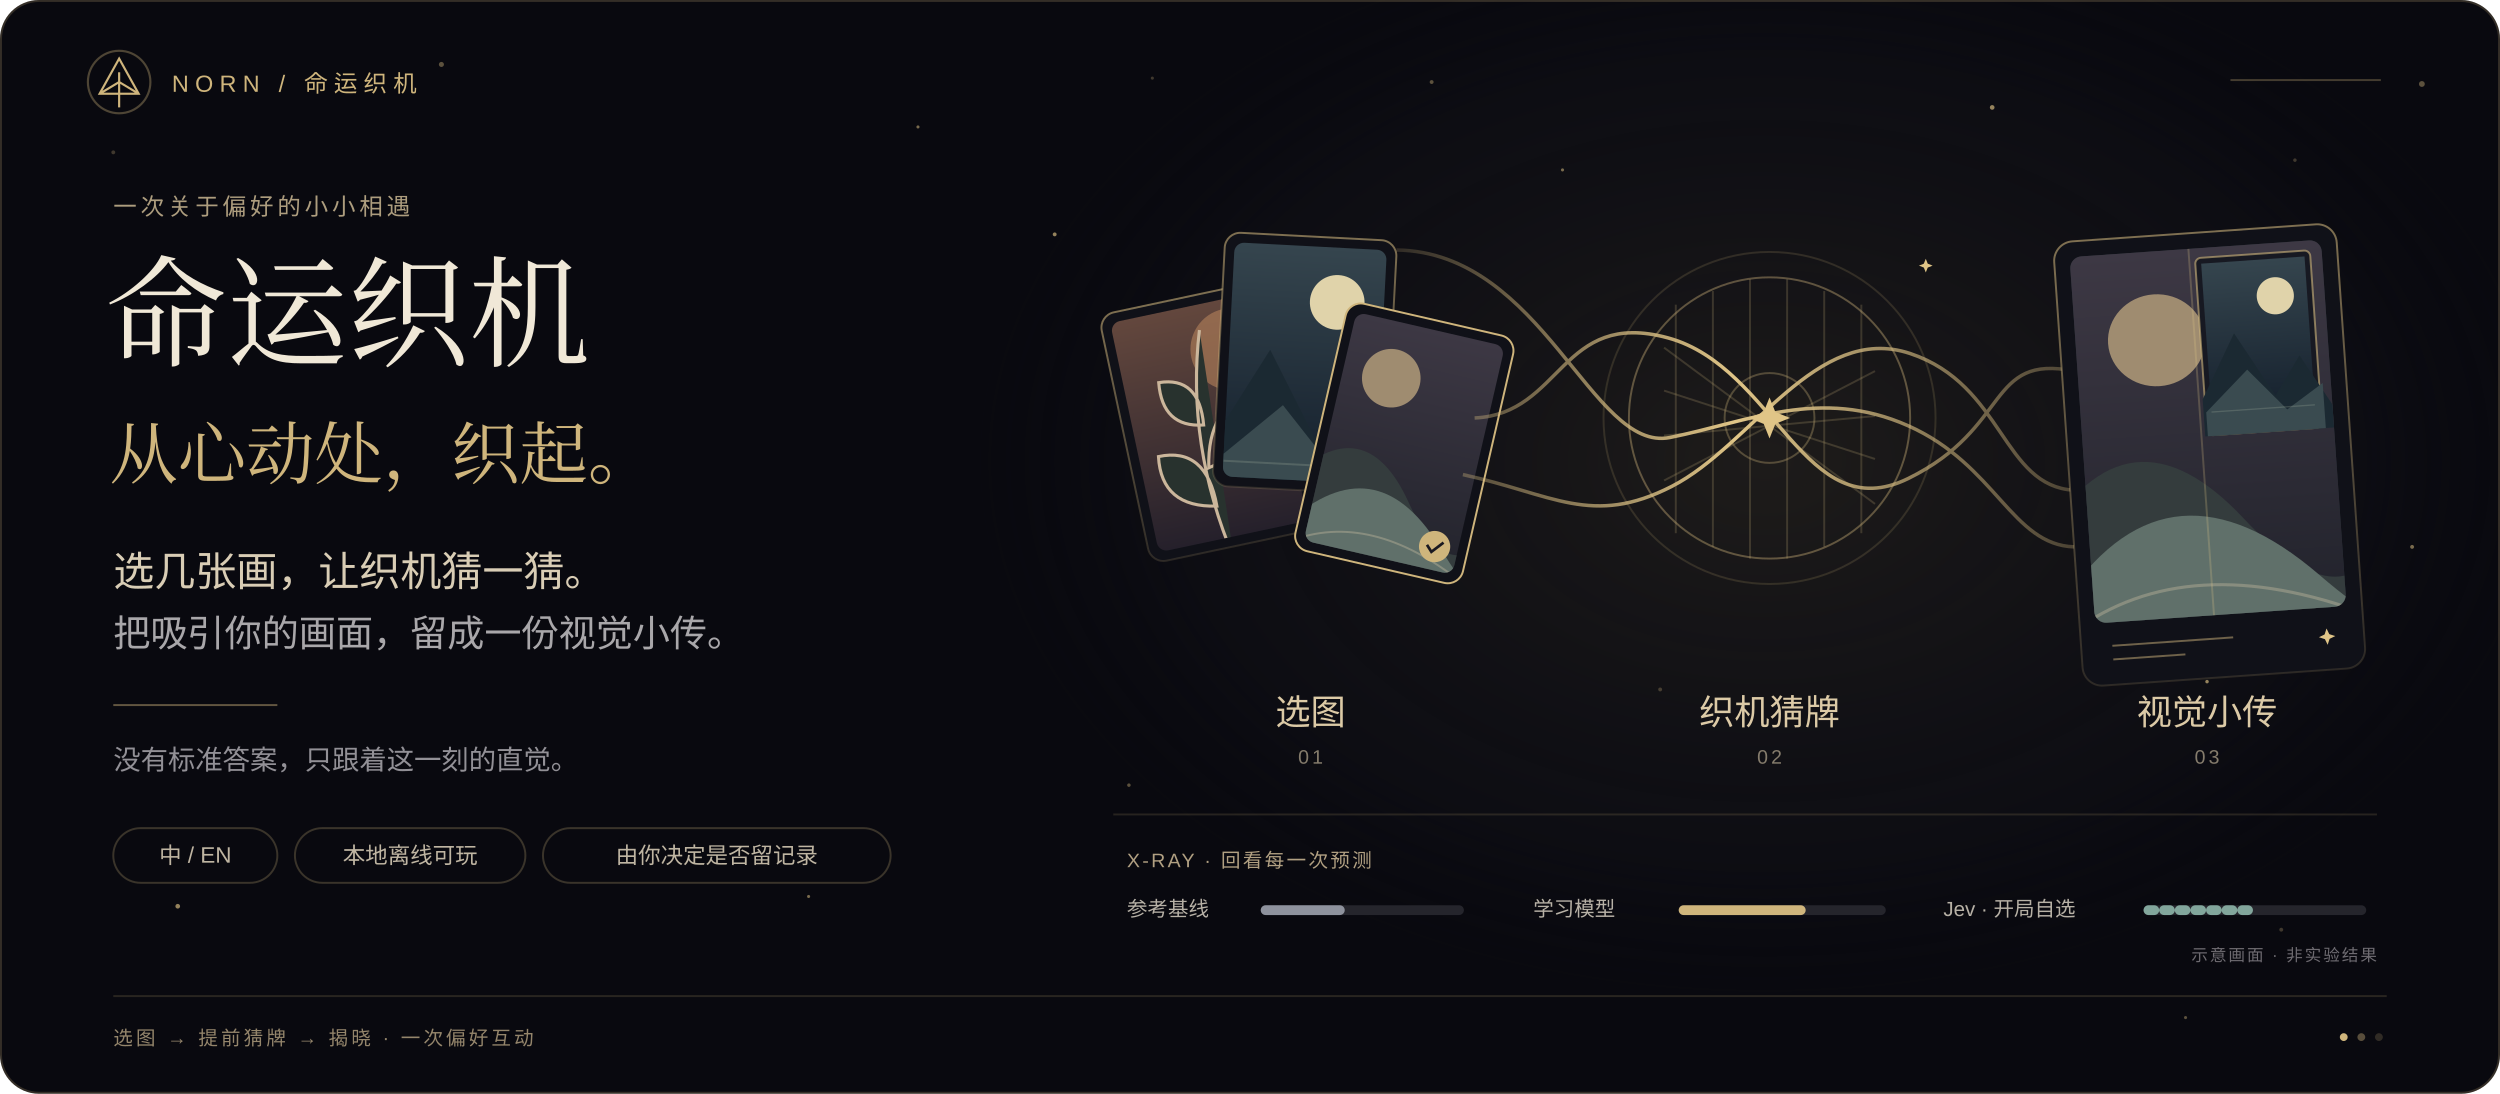
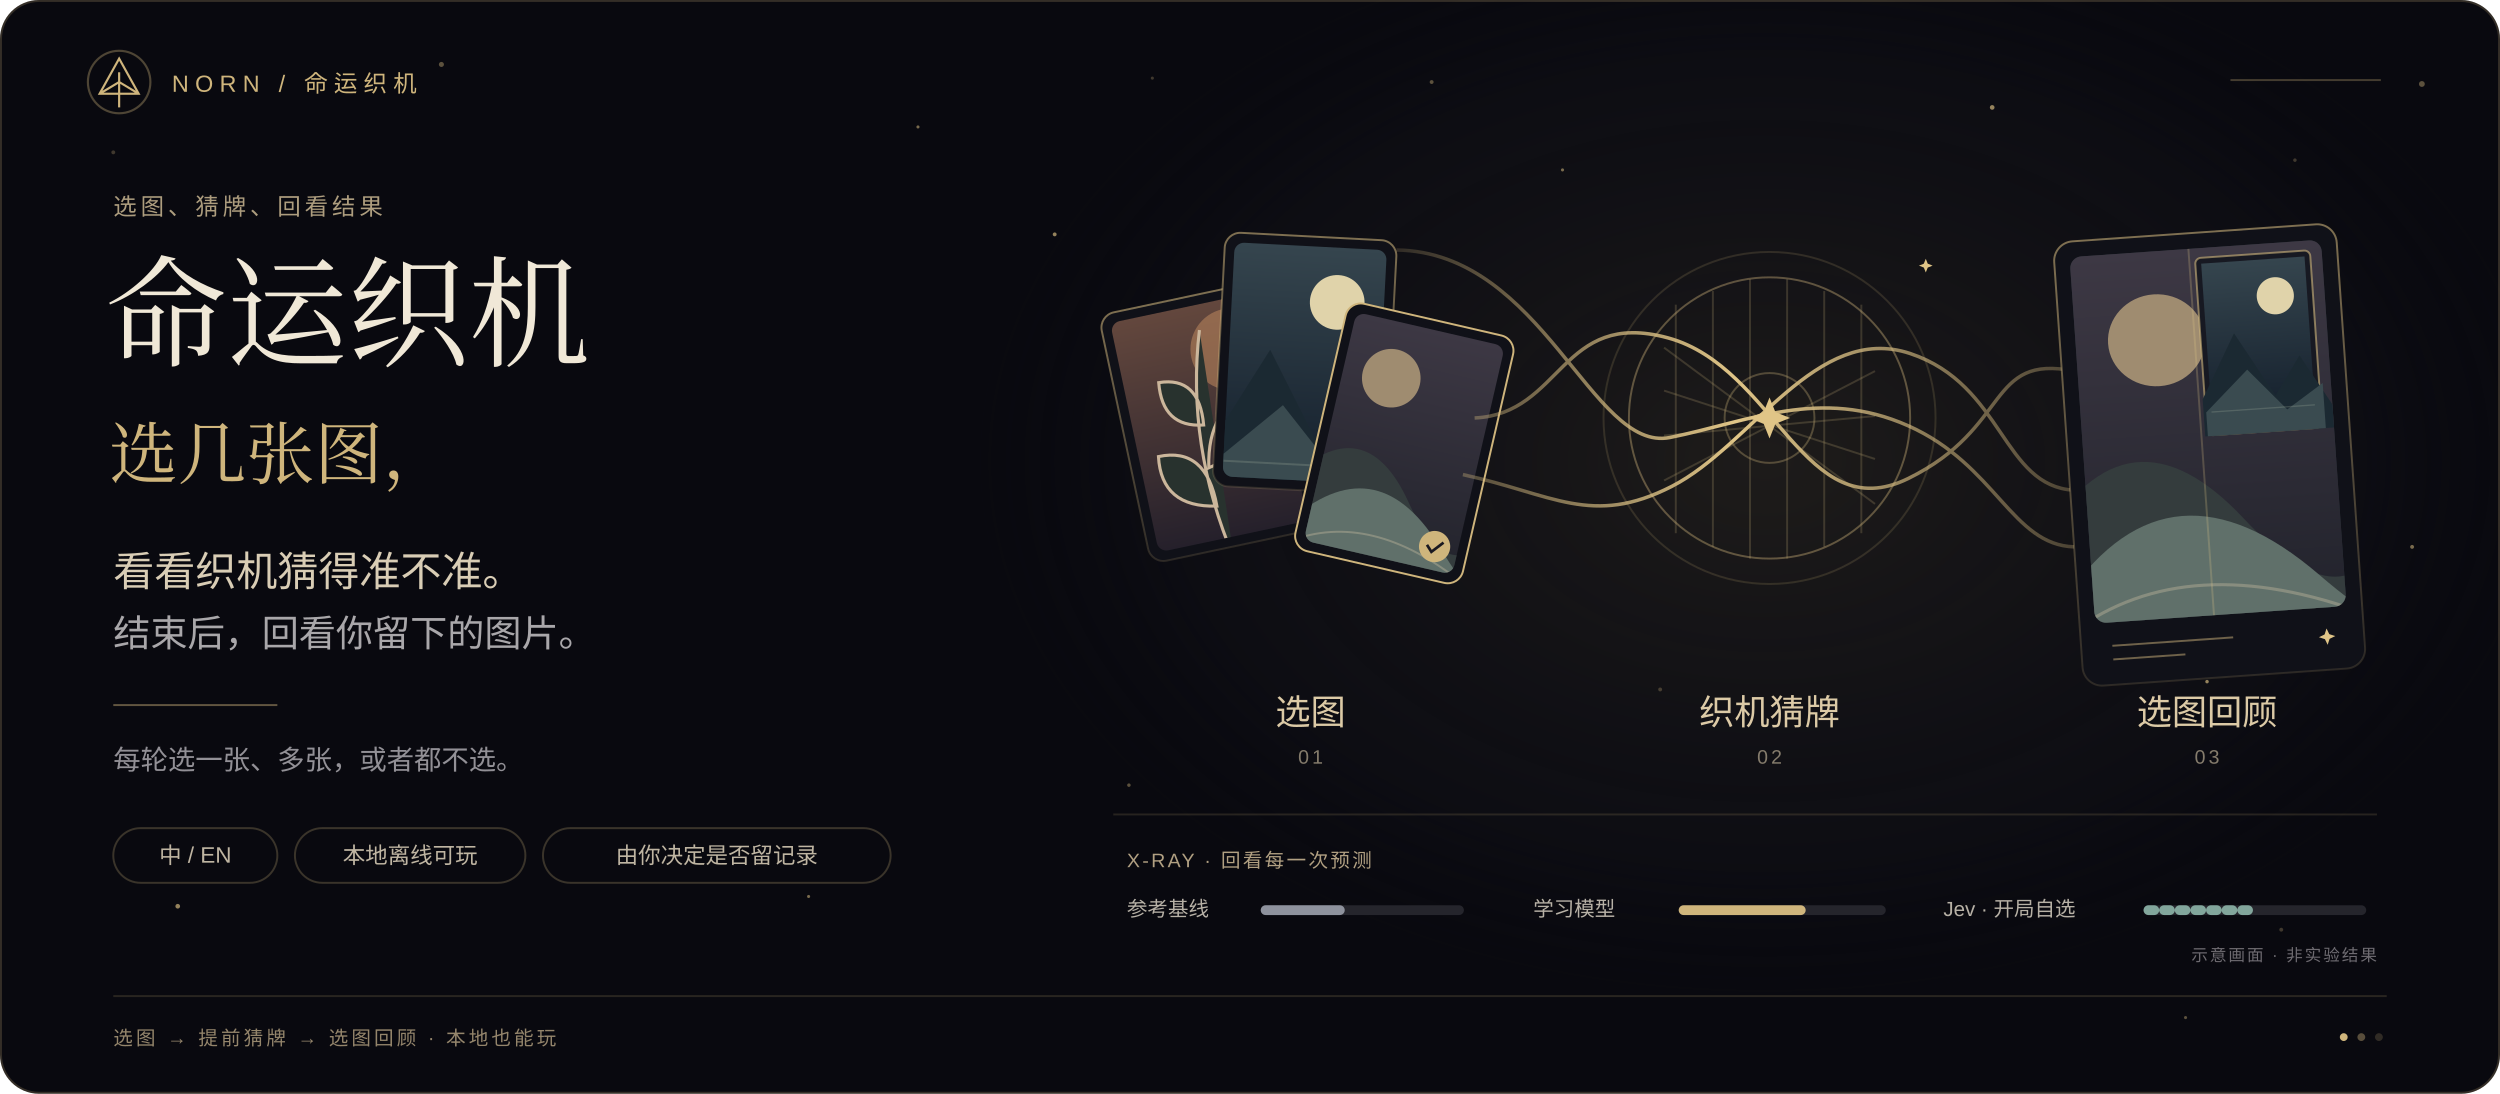
<svg xmlns="http://www.w3.org/2000/svg" width="1280" height="560" viewBox="0 0 1280 560" role="img" aria-labelledby="title desc">
  <defs>
    <radialGradient id="night">
      <stop stop-color="#25221e" stop-opacity=".75" />
      <stop offset=".75" stop-color="#111117" stop-opacity=".45" />
      <stop offset="1" stop-color="#09090f" stop-opacity="0" />
    </radialGradient>
    <linearGradient id="edge" x2="0" y2="1">
      <stop stop-color="#cfb57c" stop-opacity=".58" />
      <stop offset="1" stop-color="#cfb57c" stop-opacity=".16" />
    </linearGradient>
    <linearGradient id="card" x2="1" y2="1">
      <stop stop-color="#25242b" />
      <stop offset="1" stop-color="#12131c" />
    </linearGradient>
    <linearGradient id="thread" x2="1">
      <stop stop-color="#cfb57c" stop-opacity=".18" />
      <stop offset=".5" stop-color="#e0c587" />
      <stop offset="1" stop-color="#cfb57c" stop-opacity=".3" />
    </linearGradient>
    <linearGradient id="mooncard" x2="0" y2="1">
      <stop stop-color="#35454e" />
      <stop offset="1" stop-color="#141f2c" />
    </linearGradient>
    <linearGradient id="hillcard" x2="0" y2="1">
      <stop stop-color="#3d3844" />
      <stop offset="1" stop-color="#22232c" />
    </linearGradient>
    <linearGradient id="sunset" x2="0" y2="1">
      <stop stop-color="#63473d" />
      <stop offset="1" stop-color="#25202b" />
    </linearGradient>
-     <clipPath id="portraitclip">
+     <clipPath id="recapclip">
      <rect x="1066" y="127" width="129" height="188" rx="6" />
    </clipPath>
    <clipPath id="cardclip">
      <rect x="0" y="0" width="78" height="120" rx="5" />
    </clipPath>
    <g id="picturemoon">
      <rect width="78" height="120" fill="url(#mooncard)" />
      <circle cx="54" cy="28" r="14" fill="#e0d3aa" />
      <path d="M-6 102 21 54 49 103 69 74 92 114V130H-6Z" fill="#1b2932" />
      <path d="M-4 112 29 82 57 114 85 96V130H-4Z" fill="#3a4b50" />
      <path d="M0 112H78" stroke="#bdc9b1" opacity=".2" />
    </g>
    <g id="picturehill">
      <rect width="78" height="120" fill="url(#hillcard)" />
      <circle cx="25" cy="29" r="15" fill="#9f8c70" />
      <path d="M-15 92Q15 46 48 89T95 87V130H-15Z" fill="#343c3d" />
      <path d="M-8 110Q27 64 70 109T100 95V130H-8Z" fill="#60706a" />
      <path d="M-7 122Q30 97 84 123" stroke="#b9b298" fill="none" opacity=".45" />
    </g>
    <g id="pictureleaf">
      <rect width="78" height="120" fill="url(#sunset)" />
      <circle cx="58" cy="26" r="21" fill="#ad7d58" opacity=".65" />
      <path d="M37 131Q25 69 44 13M34 103Q6 98 10 72Q35 72 34 103ZM34 83Q61 78 65 51Q40 51 34 83ZM36 61Q15 58 18 35Q39 36 36 61Z" stroke="#cbb69b" stroke-width="1.6" fill="#28322e" />
    </g>
    <g id="spark">
      <path d="M0-7 2-2 7 0 2 2 0 7-2 2-7 0-2-2Z" fill="#e0c587" />
    </g>
  </defs>
  <rect width="1280" height="560" rx="20" fill="#09090f" />
  <ellipse cx="904" cy="236" rx="414" ry="280" fill="url(#night)" />
  <rect x=".5" y=".5" width="1279" height="559" rx="19.5" fill="none" stroke="#cfb57c" stroke-opacity=".22" />
  <circle cx="58" cy="78" r="1" fill="#cfb57c" opacity="0.28" />
  <circle cx="226" cy="33" r="1.3" fill="#cfb57c" opacity="0.42" />
  <circle cx="470" cy="65" r="0.8" fill="#cfb57c" opacity="0.56" />
  <circle cx="540" cy="120" r="1" fill="#cfb57c" opacity="0.70" />
  <circle cx="590" cy="40" r="0.8" fill="#cfb57c" opacity="0.28" />
  <circle cx="733" cy="42" r="1" fill="#cfb57c" opacity="0.42" />
  <circle cx="800" cy="87" r="0.8" fill="#cfb57c" opacity="0.56" />
  <circle cx="1020" cy="55" r="1.2" fill="#cfb57c" opacity="0.70" />
  <circle cx="1175" cy="82" r="0.9" fill="#cfb57c" opacity="0.28" />
  <circle cx="1240" cy="43" r="1.5" fill="#cfb57c" opacity="0.42" />
  <circle cx="1235" cy="280" r="1" fill="#cfb57c" opacity="0.56" />
  <circle cx="1130" cy="349" r="0.9" fill="#cfb57c" opacity="0.70" />
  <circle cx="850" cy="353" r="1" fill="#cfb57c" opacity="0.28" />
  <circle cx="578" cy="402" r="0.9" fill="#cfb57c" opacity="0.42" />
  <circle cx="414" cy="459" r="0.8" fill="#cfb57c" opacity="0.56" />
  <circle cx="91" cy="464" r="1.2" fill="#cfb57c" opacity="0.70" />
  <circle cx="1168" cy="476" r="1" fill="#cfb57c" opacity="0.28" />
  <circle cx="1119" cy="521" r="0.8" fill="#cfb57c" opacity="0.42" />
  <g font-family="Arial, 'PingFang SC', 'Microsoft YaHei', sans-serif">
    <g transform="translate(61 42)" stroke="#cfb57c" fill="none" stroke-width="1.1">
      <path d="M0-12 10 6-10 6ZM0-5V13M-10 6 0 0 10 6" />
      <circle r="16" stroke-opacity=".35" />
    </g>
    <text x="88" y="47" fill="#cfb57c" font-size="12" letter-spacing="3.2">NORN / 命运织机</text>
    <path d="M1142 41H1219" stroke="#cfb57c" stroke-opacity=".3" />
-     <text x="58" y="110" fill="#ad9d7e" font-size="12" letter-spacing="2">一次关于偏好的小小相遇</text>
+     <text x="58" y="110" fill="#ad9d7e" font-size="12" letter-spacing="2">选图、猜牌、回看结果</text>
    <g font-family="Georgia, 'Songti SC', 'Noto Serif CJK SC', serif" fill="#f0e8d7">
      <text x="54" y="183" font-size="62">命运织机</text>
-       <text x="56" y="245" font-size="35" fill="#cfb57c">从心动处，织起。</text>
+       <text x="56" y="245" font-size="35" fill="#cfb57c">选几张图，</text>
    </g>
-     <text x="58" y="300" font-size="21" fill="#d9cdb5">选几张画，让织机猜一猜。</text>
-     <text x="58" y="331" font-size="19" fill="#a9a7aa">把吸引你的画面，留成一份视觉小传。</text>
+     <text x="58" y="300" font-size="21" fill="#d9cdb5">看看织机猜得准不准。</text>
+     <text x="58" y="331" font-size="19" fill="#a9a7aa">结束后，回看你留下的图片。</text>
    <path d="M58 361H142" stroke="#cfb57c" stroke-opacity=".45" />
-     <text x="58" y="394" font-size="14" fill="#929096">没有标准答案，只跟着这一刻的直觉。</text>
+     <text x="58" y="394" font-size="14" fill="#929096">每轮选一张、多张，或者都不选。</text>
    <g fill="none" stroke="#cfb57c" stroke-opacity=".25">
      <rect x="58" y="424" width="84" height="28" rx="14" />
      <rect x="151" y="424" width="118" height="28" rx="14" />
      <rect x="278" y="424" width="178" height="28" rx="14" />
    </g>
    <g fill="#bfb5a2" font-size="11.5" text-anchor="middle">
      <text x="100" y="442">中 / EN</text>
      <text x="210" y="442">本地离线可玩</text>
      <text x="367" y="442">由你决定是否留记录</text>
    </g>
    <g transform="translate(580 156) rotate(-12 39 60)">
      <rect x="-5" y="-5" width="88" height="130" rx="8" fill="#101118" stroke="url(#edge)" />
      <g clip-path="url(#cardclip)">
        <use href="#pictureleaf" />
      </g>
    </g>
    <g transform="translate(629 126) rotate(3 39 60)">
      <rect x="-5" y="-5" width="88" height="130" rx="8" fill="#101118" stroke="url(#edge)" />
      <g clip-path="url(#cardclip)">
        <use href="#picturemoon" />
      </g>
    </g>
    <g transform="translate(680 167) rotate(13 39 60)">
      <rect x="-5" y="-5" width="88" height="130" rx="8" fill="#101118" stroke="#cfb57c" />
      <g clip-path="url(#cardclip)">
        <use href="#picturehill" />
      </g>
      <circle cx="66" cy="108" r="8" fill="#cfb57c" />
      <path d="m62 108 3 3 5-6" stroke="#191820" fill="none" stroke-width="1.4" />
    </g>
    <g fill="none" stroke="#cfb57c">
      <circle cx="906" cy="214" r="85" stroke-opacity=".16" />
      <circle cx="906" cy="214" r="72" stroke-opacity=".4" />
      <path d="M858 156V273M877 149V280M896 143V286M915 143V286M934 149V280M953 156V273" stroke-opacity=".21" />
      <path d="M755 214C800 212 799 158 854 173S924 271 977 245 1017 181 1062 190M749 243C795 253 815 270 856 249S930 165 978 181 1025 249 1062 251M715 128C790 129 815 232 855 224S932 198 977 218 1030 279 1062 280" stroke="url(#thread)" stroke-width="1.8" />
      <path d="m852 178 108 80m-108-58 108 35m-108-12 108-10m-108 33 108-56" stroke-opacity=".21" />
    </g>
    <use href="#spark" transform="translate(906 214) scale(1.5)" />
    <circle cx="906" cy="214" r="23" stroke="#cfb57c" stroke-opacity=".32" fill="none" />
    <use href="#spark" transform="translate(986 136) scale(.5)" />
    <g transform="rotate(-4 1130 221)">
      <rect x="1058" y="119" width="145" height="228" rx="10" fill="#101118" stroke="url(#edge)" />
-       <g clip-path="url(#portraitclip)">
+       <g clip-path="url(#recapclip)">
        <rect x="1066" y="127" width="129" height="188" fill="#272e34" />
        <use href="#picturehill" transform="translate(1066 127) scale(1.66 1.57)" />
        <path d="M1127 127V315" stroke="#e0c587" stroke-opacity=".24" />
        <rect x="1130" y="132" width="59" height="91" rx="3" fill="#171922" stroke="#cfb57c" stroke-opacity=".6" />
        <use href="#picturemoon" transform="translate(1133 135) scale(.68)" />
      </g>
      <path d="M1074 327H1136M1074 334H1111" stroke="#cfb57c" stroke-opacity=".5" />
      <use href="#spark" transform="translate(1184 330) scale(.6)" />
    </g>
    <g font-family="Georgia, 'Songti SC', serif" fill="#dccaa6" font-size="18" text-anchor="middle">
      <text x="671" y="371">选图</text>
      <text x="906" y="371">织机猜牌</text>
-       <text x="1130" y="371">视觉小传</text>
+       <text x="1130" y="371">选图回顾</text>
    </g>
    <g fill="#857c6c" font-size="10" letter-spacing="1.6" text-anchor="middle">
      <text x="671" y="391">01</text>
      <text x="906" y="391">02</text>
      <text x="1130" y="391">03</text>
    </g>
    <path d="M570 417H1217" stroke="#cfb57c" stroke-opacity=".15" />
    <text x="577" y="444" fill="#b1a082" font-size="10" letter-spacing="1.2">X-RAY · 回看每一次预测</text>
    <g font-size="10.5" fill="#b7b1a6">
      <text x="577" y="469">参考基线</text>
      <text x="785" y="469">学习模型</text>
      <text x="995" y="469">Jev · 开局自选</text>
    </g>
    <g stroke-width="5" stroke-linecap="round">
      <path d="M648 466H747M862 466H963M1100 466H1209" stroke="#25252c" />
      <path d="M648 466H686" stroke="#8e929d" />
      <path d="M862 466H922" stroke="#cfb57c" />
      <path d="M1100 466H1151" stroke="#82a69c" stroke-dasharray="3 5" />
    </g>
    <text x="1217" y="492" fill="#6e6b71" font-size="8.5" text-anchor="end" letter-spacing="1">示意画面 · 非实验结果</text>
    <path d="M58 510H1222" stroke="#cfb57c" stroke-opacity=".16" />
-     <text x="58" y="535" fill="#94856b" font-size="10" letter-spacing="1.6">选图 → 提前猜牌 → 揭晓 · 一次偏好互动</text>
+     <text x="58" y="535" fill="#94856b" font-size="10" letter-spacing="1.6">选图 → 提前猜牌 → 选图回顾 · 本地也能玩</text>
    <g fill="#cfb57c">
      <circle cx="1200" cy="531" r="2" />
      <circle cx="1209" cy="531" r="2" opacity=".4" />
      <circle cx="1218" cy="531" r="2" opacity=".2" />
    </g>
  </g>
</svg>
